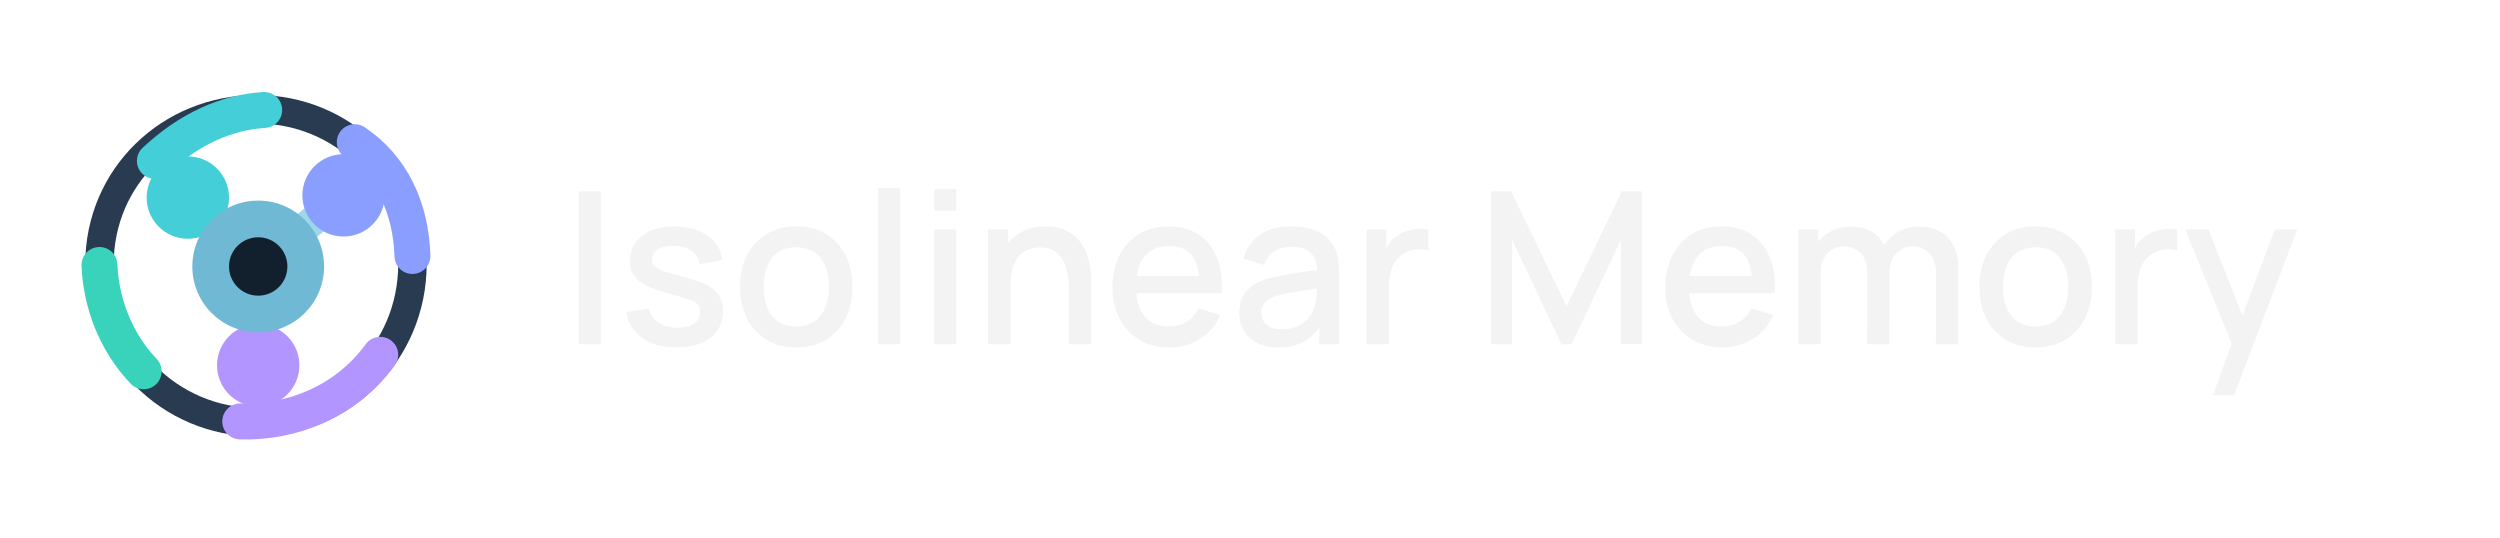
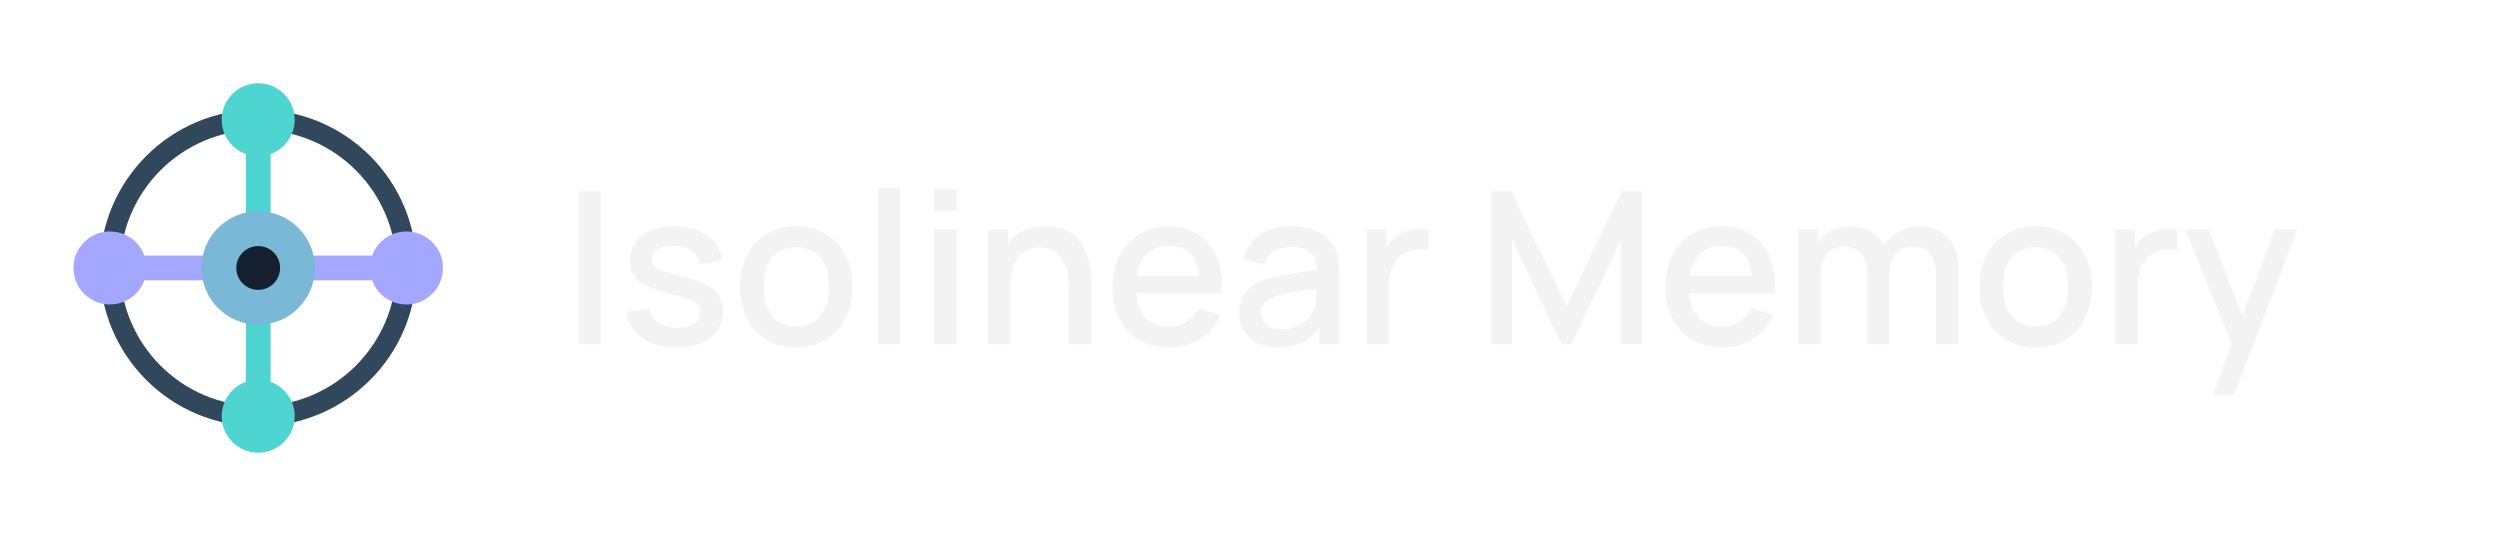
<svg xmlns="http://www.w3.org/2000/svg" width="1024" height="220" viewBox="0 0 1024 220" role="img">
  <g transform="translate(-12 -8) scale(.23)">
-     <g transform="translate(-170.667 -170.667) scale(1.33333)">
-       <path d="M300 507C300 390 394 300 510 300C624 300 718 390 718 507C718 624 624 718 510 718C394 718 300 624 300 507Z" fill="none" stroke="#283B51" stroke-width="38" />
-       <path d="M374 369C420 326 470 304 520 301" fill="none" stroke="#43CED8" stroke-width="48" stroke-linecap="round" />
-       <path d="M641 344C690 377 716 431 718 496" fill="none" stroke="#8A9EFF" stroke-width="48" stroke-linecap="round" />
-       <path d="M675 628C629 691 557 719 488 717" fill="none" stroke="#B395FF" stroke-width="48" stroke-linecap="round" />
-       <path d="M359 650C321 610 302 558 300 508" fill="none" stroke="#39D3BB" stroke-width="48" stroke-linecap="round" />
-       <path d="M418 418L512 510L626 415M512 510L512 642" fill="none" stroke="#9DD8EA" stroke-width="40" stroke-linecap="round" stroke-linejoin="round" />
-       <circle cx="418" cy="418" r="55" fill="#43CED8" />
-       <circle cx="626" cy="415" r="55" fill="#8A9EFF" />
-       <circle cx="512" cy="642" r="55" fill="#B395FF" />
-       <circle cx="512" cy="510" r="88" fill="#70B9D5" />
-       <circle cx="512" cy="510" r="39" fill="#12202E" />
+     <g transform="translate(-0 -0) scale(1)">
+       <circle cx="512" cy="512" r="264" fill="none" stroke="#31485C" stroke-width="36" />
+       <path d="M512 417L512 252" fill="none" stroke="#4ED4D1" stroke-width="44" stroke-linecap="round" />
+       <path d="M607 512L772 512" fill="none" stroke="#A3A7FF" stroke-width="44" stroke-linecap="round" />
+       <path d="M512 607L512 772" fill="none" stroke="#4ED4D1" stroke-width="44" stroke-linecap="round" />
+       <path d="M417 512L252 512" fill="none" stroke="#A3A7FF" stroke-width="44" stroke-linecap="round" />
+       <circle cx="512" cy="248" r="65" fill="#4ED4D1" />
+       <circle cx="776" cy="512" r="65" fill="#A3A7FF" />
+       <circle cx="512" cy="776" r="65" fill="#4ED4D1" />
+       <circle cx="248" cy="512" r="65" fill="#A3A7FF" />
+       <circle cx="512" cy="512" r="101" fill="#79B8D6" />
+       <circle cx="512" cy="512" r="39" fill="#14202D" />
    </g>
  </g>
  <g fill="#F3F3F3" transform="translate(230 141) scale(0.0435 -0.0435)">
    <path transform="translate(0 0)" d="M160 0V1440H369.337V0Z" />
    <path transform="translate(529 0)" d="M552.667 -29.333Q355.667 -29.333 231.667 57.834Q107.667 145.001 80 302.668L294.004 336.002Q314.337 252.002 386.503 203.336Q458.669 154.67 566.668 154.67Q664.999 154.67 720.499 194.669Q775.998 234.668 775.998 304.667Q775.998 345.667 756.664 371.166Q737.331 396.666 675.165 419.666Q612.999 442.665 485.999 476.665Q346.667 513.332 265.5 554.498Q184.333 595.665 149.5 651.165Q114.667 706.665 114.667 785.999Q114.667 883.999 167 957Q219.333 1030 313.667 1070Q408 1110 534.667 1110Q659.001 1110 756.168 1070.833Q853.334 1031.667 913.168 960.167Q973.001 888.667 985.334 792.667L771.331 753.999Q760.331 831.665 698.165 876.831Q636 921.997 536.668 925.997Q441.669 929.997 382.836 894.331Q324.004 858.665 324.004 796.666Q324.004 761 346.67 736.167Q369.337 711.334 434.337 688.001Q499.336 664.667 626.003 632.667Q762.002 597.668 841.835 555.334Q921.668 513.001 956.501 454.668Q991.335 396.334 991.335 312.667Q991.335 153 874.668 61.834Q758.001 -29.333 552.667 -29.333Z" />
    <path transform="translate(1601 0)" d="M608.668 -30Q446.668 -30 328.001 43.0Q209.334 116 144.667 244.667Q80 373.333 80 540.667Q80 710 146 838.333Q212 966.667 330.834 1038.333Q449.668 1110 608.668 1110Q771.001 1110 890.001 1037.167Q1009.002 964.333 1073.835 836Q1138.669 707.667 1138.669 540.667Q1138.669 371.667 1073.335 243.167Q1008.002 114.667 888.835 42.333Q769.668 -30 608.668 -30ZM608.668 167.337Q764 167.337 840.332 271.503Q916.665 375.668 916.665 540.667Q916.665 710.332 839.499 811.497Q762.333 912.663 608.668 912.663Q503.669 912.663 435.836 865.33Q368.003 817.997 335.004 734.332Q302.004 650.666 302.004 540.667Q302.004 370.668 379.837 269.002Q457.669 167.337 608.668 167.337Z" />
    <path transform="translate(2820 0)" d="M160 0V1470H369.337V0Z" />
    <path transform="translate(3349 0)" d="M160 1257.332V1460.001H369.337V1257.332ZM160 0V1080H369.337V0Z" />
    <path transform="translate(3878 0)" d="M897.999 0V530.665Q897.999 593.997 887.499 660.497Q876.999 726.996 847.667 784.163Q818.334 841.329 764.834 876.33Q711.335 911.33 625.334 911.33Q569.002 911.33 519.17 892.497Q469.337 873.664 431.67 832.665Q394.004 791.665 372.337 724.999Q350.671 658.333 350.671 561.999L220.669 610.667Q220.669 757.666 275.669 870.166Q330.669 982.666 433.835 1046Q537.002 1109.333 682.67 1109.333Q794.67 1109.333 870.837 1073Q947.004 1036.666 994.504 978.166Q1042.004 919.665 1067.004 850.998Q1092.003 782.331 1101.003 716.165Q1110.003 649.999 1110.003 600V0ZM138.667 0V1080H326.003V767.997H350.671V0Z" />
    <path transform="translate(5108 0)" d="M619.335 -30Q457.668 -30 336.501 40.667Q215.334 111.333 147.667 237.667Q80 364 80 530.666Q80 707.666 146.5 837.666Q213 967.667 331.834 1038.833Q450.668 1110 608.668 1110Q773.668 1110 889.668 1033.333Q1005.668 956.666 1063.168 815.666Q1120.668 674.666 1109.335 481.332H899.998V557.334Q897.998 744.999 828.499 834.831Q759 924.664 616.668 924.664Q460.002 924.664 381.003 825.831Q302.004 726.999 302.004 540Q302.004 362.335 381.003 264.836Q460.002 167.337 608.668 167.337Q706.667 167.337 778.332 211.67Q849.998 256.002 889.998 339.335L1094.668 274Q1032.002 129.334 904.002 49.667Q776.001 -30 619.335 -30ZM234.003 481.332V644.001H1004.666V481.332Z" />
    <path transform="translate(6301 0)" d="M444.666 -30Q325.333 -30 244 14.333Q162.667 58.667 121.333 132.333Q80 206 80 294Q80 375.667 109.166 437.833Q138.333 500 194.999 543.667Q251.665 587.334 335.332 614.001Q406.665 635.001 497.831 651.167Q588.997 667.334 689.331 681.001Q789.664 694.668 888.666 709.335L813.331 666.667Q814.998 794.332 759.498 855.498Q703.999 916.663 569.334 916.663Q484.002 916.663 413.169 877.164Q342.336 837.665 314.003 746.666L119.333 806.667Q158.667 946 271.167 1028Q383.667 1110 570.667 1110Q716 1110 823.334 1060.334Q930.668 1010.667 980.668 904.001Q1006.668 850.667 1012.668 791.667Q1018.668 732.667 1018.668 665.333V0H833.998V246.665L869.998 215.331Q802.998 91.332 699.332 30.666Q595.666 -30 444.666 -30ZM482.001 140.669Q571 140.669 635.166 172.336Q699.332 204.002 738.165 253.168Q776.998 302.333 789.331 354.665Q805.998 402.665 808.331 462.998Q810.665 523.331 810.665 558.665L878.665 533.998Q780.331 518.998 699.164 507.165Q617.998 495.331 552.666 483.498Q487.334 471.665 436.001 455.998Q393.002 441.331 359.335 420.332Q325.669 399.332 306.17 368.999Q286.67 338.666 286.67 296Q286.67 254.001 307.67 218.668Q328.67 183.335 371.836 162.002Q415.002 140.669 482.001 140.669Z" />
    <path transform="translate(7440 0)" d="M140 0V1080H326.003V818L300.003 852Q319.67 904 351.67 947.334Q383.67 990.667 426.004 1018.667Q466.671 1049 517.504 1065.5Q568.337 1082 621.337 1085.5Q674.336 1089 722.67 1080V883.996Q670.337 898.33 605.671 892.163Q541.004 885.997 487.338 850.664Q436.338 818.331 406.505 770.999Q376.671 723.666 363.671 666.167Q350.671 608.667 350.671 545.334V0Z" />
    <path transform="translate(8613 0)" d="M140 0V1440H329.337L850.667 356.674L1369.998 1440H1560.668V0.667H1363.331V985.992L898.001 0H802.667L337.337 985.992V0Z" />
    <path transform="translate(10314 0)" d="M619.335 -30Q457.668 -30 336.501 40.667Q215.334 111.333 147.667 237.667Q80 364 80 530.666Q80 707.666 146.5 837.666Q213 967.667 331.834 1038.833Q450.668 1110 608.668 1110Q773.668 1110 889.668 1033.333Q1005.668 956.666 1063.168 815.666Q1120.668 674.666 1109.335 481.332H899.998V557.334Q897.998 744.999 828.499 834.831Q759 924.664 616.668 924.664Q460.002 924.664 381.003 825.831Q302.004 726.999 302.004 540Q302.004 362.335 381.003 264.836Q460.002 167.337 608.668 167.337Q706.667 167.337 778.332 211.67Q849.998 256.002 889.998 339.335L1094.668 274Q1032.002 129.334 904.002 49.667Q776.001 -30 619.335 -30ZM234.003 481.332V644.001H1004.666V481.332Z" />
    <path transform="translate(11507 0)" d="M1434 0 1434.667 673.331Q1434.667 789.664 1374.668 855.164Q1314.668 920.663 1216.669 920.663Q1157.336 920.663 1107.503 893.33Q1057.67 865.997 1027.17 811.33Q996.671 756.664 996.671 675.332L896.003 726Q894.337 839.667 944.837 925.667Q995.337 1011.667 1082.337 1059.5Q1169.337 1107.333 1277.337 1107.333Q1451.671 1107.333 1547.838 1002.333Q1644.004 897.333 1644.004 723.333L1643.338 0ZM138.667 0V1080H324.67V767.997H349.337V0ZM787.333 0 788 668.665Q788 786.664 728.501 853.664Q669.001 920.663 568.669 920.663Q470.003 920.663 409.67 852.997Q349.337 785.331 349.337 675.332L248.67 739.333Q248.67 844.666 299.67 927.833Q350.67 1011 437.837 1059.167Q525.004 1107.333 634.67 1107.333Q749.671 1107.333 830.671 1058.5Q911.671 1009.666 954.171 922.666Q996.671 835.666 996.671 721.333L996.004 0Z" />
    <path transform="translate(13271 0)" d="M608.668 -30Q446.668 -30 328.001 43.0Q209.334 116 144.667 244.667Q80 373.333 80 540.667Q80 710 146 838.333Q212 966.667 330.834 1038.333Q449.668 1110 608.668 1110Q771.001 1110 890.001 1037.167Q1009.002 964.333 1073.835 836Q1138.669 707.667 1138.669 540.667Q1138.669 371.667 1073.335 243.167Q1008.002 114.667 888.835 42.333Q769.668 -30 608.668 -30ZM608.668 167.337Q764 167.337 840.332 271.503Q916.665 375.668 916.665 540.667Q916.665 710.332 839.499 811.497Q762.333 912.663 608.668 912.663Q503.669 912.663 435.836 865.33Q368.003 817.997 335.004 734.332Q302.004 650.666 302.004 540.667Q302.004 370.668 379.837 269.002Q457.669 167.337 608.668 167.337Z" />
    <path transform="translate(14490 0)" d="M140 0V1080H326.003V818L300.003 852Q319.67 904 351.67 947.334Q383.67 990.667 426.004 1018.667Q466.671 1049 517.504 1065.5Q568.337 1082 621.337 1085.5Q674.336 1089 722.67 1080V883.996Q670.337 898.33 605.671 892.163Q541.004 885.997 487.338 850.664Q436.338 818.331 406.505 770.999Q376.671 723.666 363.671 666.167Q350.671 608.667 350.671 545.334V0Z" />
    <path transform="translate(15263 0)" d="M286 -480 494.666 89.333 498 -78.667 26.666 1080H245.337L597.335 185.338H533.335L869.333 1080H1080.67L485.336 -480Z" />
  </g>
</svg>
